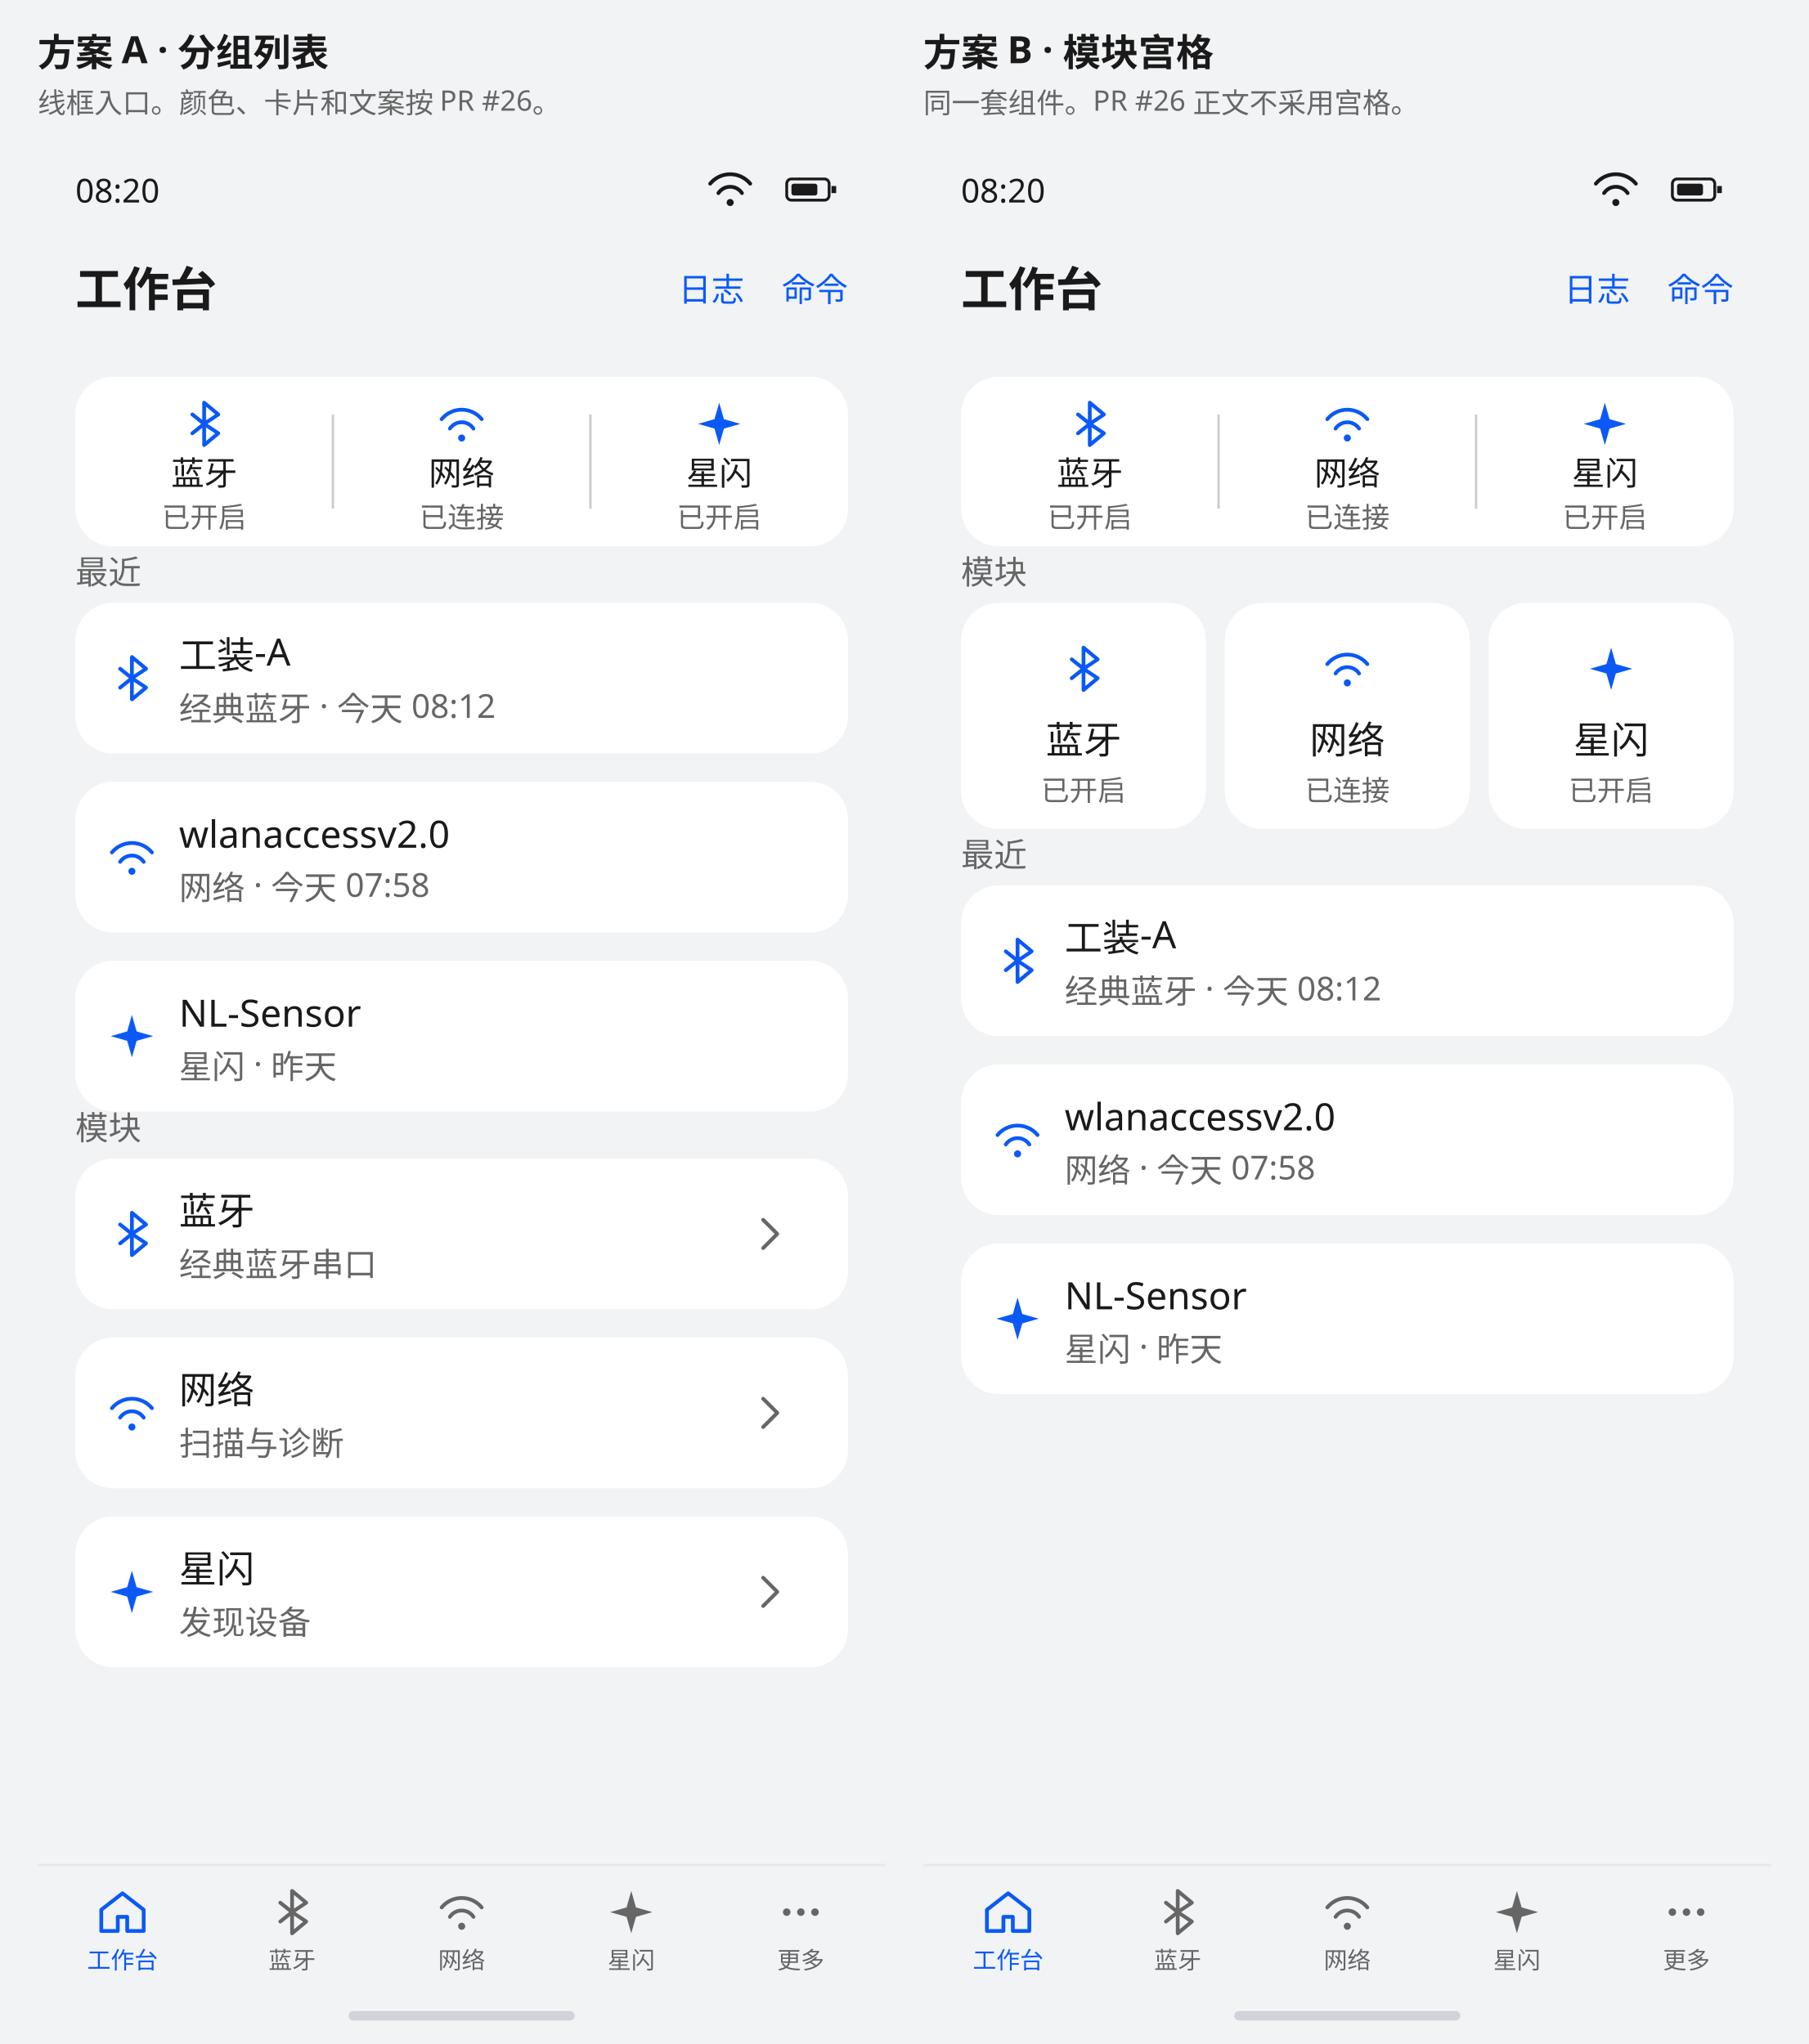
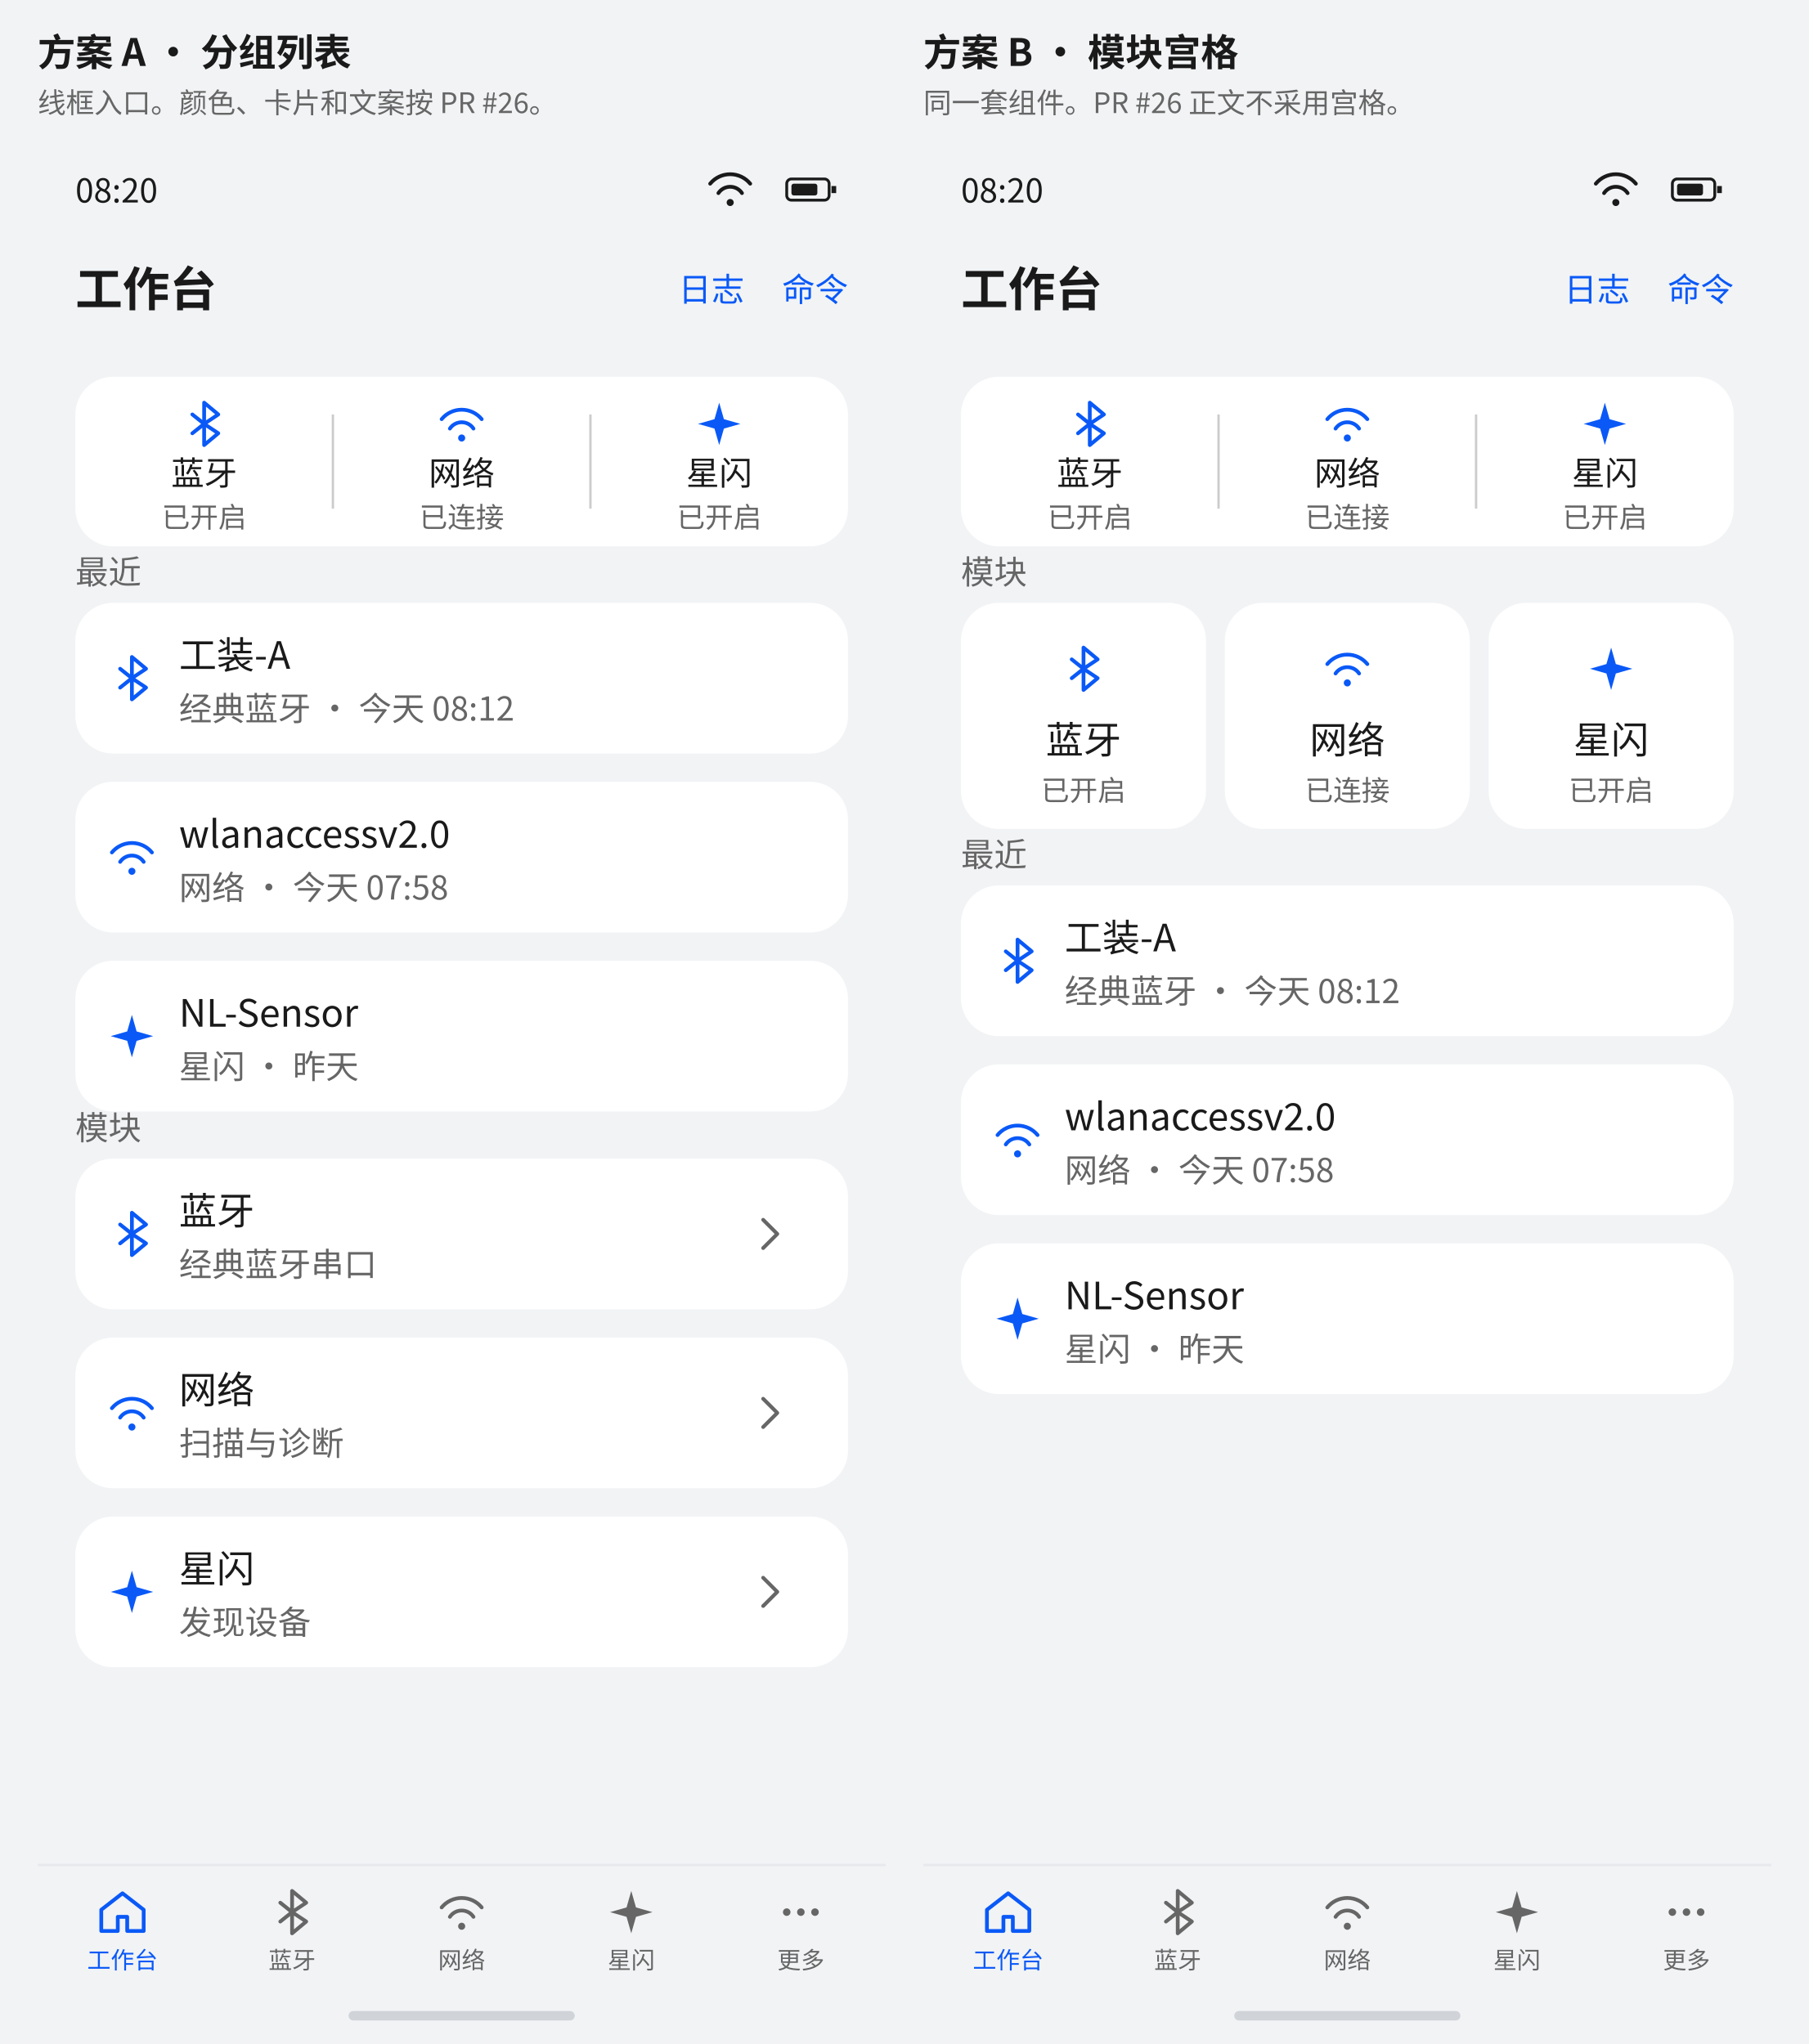
<svg xmlns="http://www.w3.org/2000/svg" width="768" height="868" viewBox="0 0 768 868">
  <rect width="768" height="868" fill="#F1F3F5" />
-   <text x="16" y="28" fill="#1A1A1A" font-size="16" font-weight="700" font-family="'WenQuanYi Micro Hei', sans-serif">方案 A · 分组列表</text>
-   <text x="392" y="28" fill="#1A1A1A" font-size="16" font-weight="700" font-family="'WenQuanYi Micro Hei', sans-serif">方案 B · 模块宫格</text>
-   <text x="16" y="48" fill="#666666" font-size="12" font-family="'WenQuanYi Micro Hei', sans-serif">线框入口。颜色、卡片和文案按 PR #26。</text>
-   <text x="392" y="48" fill="#666666" font-size="12" font-family="'WenQuanYi Micro Hei', sans-serif">同一套组件。PR #26 正文不采用宫格。</text>
+   <text x="16" y="28" fill="#1A1A1A" font-size="16" font-weight="700" font-family="'WenQuanYi Micro Hei', 'Noto Sans CJK SC', 'HarmonyOS Sans SC', sans-serif">方案 A · 分组列表</text>
+   <text x="392" y="28" fill="#1A1A1A" font-size="16" font-weight="700" font-family="'WenQuanYi Micro Hei', 'Noto Sans CJK SC', 'HarmonyOS Sans SC', sans-serif">方案 B · 模块宫格</text>
+   <text x="16" y="48" fill="#666666" font-size="12" font-family="'WenQuanYi Micro Hei', 'Noto Sans CJK SC', 'HarmonyOS Sans SC', sans-serif">线框入口。颜色、卡片和文案按 PR #26。</text>
+   <text x="392" y="48" fill="#666666" font-size="12" font-family="'WenQuanYi Micro Hei', 'Noto Sans CJK SC', 'HarmonyOS Sans SC', sans-serif">同一套组件。PR #26 正文不采用宫格。</text>
  <svg x="16" y="64" width="360" height="800">
    <rect width="360" height="800" fill="#F1F3F5" />
-     <text x="16" y="22" fill="#1A1A1A" font-size="14" font-weight="500" font-family="'WenQuanYi Micro Hei', sans-serif" text-anchor="start">08:20</text>
+     <text x="16" y="22" fill="#1A1A1A" font-size="14" font-weight="500" font-family="'WenQuanYi Micro Hei', 'Noto Sans CJK SC', 'HarmonyOS Sans SC', sans-serif" text-anchor="start">08:20</text>
    <circle cx="294" cy="22" r="1.5" fill="#1A1A1A" />
    <path d="M289 18 A6 6 0 0 1 299 18" fill="none" stroke="#1A1A1A" stroke-width="1.6" stroke-linecap="round" stroke-linejoin="round" />
    <path d="M285.5 14 A11 11 0 0 1 302.5 14" fill="none" stroke="#1A1A1A" stroke-width="1.6" stroke-linecap="round" stroke-linejoin="round" />
    <rect x="318" y="12" width="18" height="9" rx="2" fill="none" stroke="#1A1A1A" stroke-width="1.2" />
    <rect x="337" y="15" width="2" height="3" rx="0" fill="#1A1A1A" />
    <rect x="320" y="14" width="11" height="5" rx="1" fill="#1A1A1A" />
-     <text x="16" y="66" fill="#1A1A1A" font-size="20" font-weight="700" font-family="'WenQuanYi Micro Hei', sans-serif" text-anchor="start">工作台</text>
-     <text x="344" y="64" fill="#0A59F7" font-size="14" font-weight="500" font-family="'WenQuanYi Micro Hei', sans-serif" text-anchor="end">命令</text>
-     <text x="300" y="64" fill="#0A59F7" font-size="14" font-weight="500" font-family="'WenQuanYi Micro Hei', sans-serif" text-anchor="end">日志</text>
+     <text x="16" y="66" fill="#1A1A1A" font-size="20" font-weight="700" font-family="'WenQuanYi Micro Hei', 'Noto Sans CJK SC', 'HarmonyOS Sans SC', sans-serif" text-anchor="start">工作台</text>
+     <text x="344" y="64" fill="#0A59F7" font-size="14" font-weight="500" font-family="'WenQuanYi Micro Hei', 'Noto Sans CJK SC', 'HarmonyOS Sans SC', sans-serif" text-anchor="end">命令</text>
+     <text x="300" y="64" fill="#0A59F7" font-size="14" font-weight="500" font-family="'WenQuanYi Micro Hei', 'Noto Sans CJK SC', 'HarmonyOS Sans SC', sans-serif" text-anchor="end">日志</text>
    <rect x="16" y="96" width="328" height="72" rx="16" fill="#FFFFFF" />
    <path d="M70.667 107 V125 M70.667 107 L76.667 112 L70.667 116 L76.667 120 L70.667 125 M70.667 116 L65.667 112 M70.667 116 L65.667 120" fill="none" stroke="#0A59F7" stroke-width="1.6" stroke-linecap="round" stroke-linejoin="round" />
-     <text x="70.667" y="142" fill="#1A1A1A" font-size="14" font-weight="500" font-family="'WenQuanYi Micro Hei', sans-serif" text-anchor="middle">蓝牙</text>
-     <text x="70.667" y="160" fill="#666666" font-size="12" font-weight="400" font-family="'WenQuanYi Micro Hei', sans-serif" text-anchor="middle">已开启</text>
+     <text x="70.667" y="142" fill="#1A1A1A" font-size="14" font-weight="500" font-family="'WenQuanYi Micro Hei', 'Noto Sans CJK SC', 'HarmonyOS Sans SC', sans-serif" text-anchor="middle">蓝牙</text>
+     <text x="70.667" y="160" fill="#666666" font-size="12" font-weight="400" font-family="'WenQuanYi Micro Hei', 'Noto Sans CJK SC', 'HarmonyOS Sans SC', sans-serif" text-anchor="middle">已开启</text>
    <line x1="125.333" y1="112" x2="125.333" y2="152" stroke="#CCCCCC" stroke-width="1" />
    <circle cx="180.0" cy="122" r="1.5" fill="#0A59F7" />
    <path d="M175.0 118 A6 6 0 0 1 185.0 118" fill="none" stroke="#0A59F7" stroke-width="1.6" stroke-linecap="round" stroke-linejoin="round" />
    <path d="M171.5 114 A11 11 0 0 1 188.5 114" fill="none" stroke="#0A59F7" stroke-width="1.6" stroke-linecap="round" stroke-linejoin="round" />
-     <text x="180.0" y="142" fill="#1A1A1A" font-size="14" font-weight="500" font-family="'WenQuanYi Micro Hei', sans-serif" text-anchor="middle">网络</text>
-     <text x="180.0" y="160" fill="#666666" font-size="12" font-weight="400" font-family="'WenQuanYi Micro Hei', sans-serif" text-anchor="middle">已连接</text>
+     <text x="180.0" y="142" fill="#1A1A1A" font-size="14" font-weight="500" font-family="'WenQuanYi Micro Hei', 'Noto Sans CJK SC', 'HarmonyOS Sans SC', sans-serif" text-anchor="middle">网络</text>
+     <text x="180.0" y="160" fill="#666666" font-size="12" font-weight="400" font-family="'WenQuanYi Micro Hei', 'Noto Sans CJK SC', 'HarmonyOS Sans SC', sans-serif" text-anchor="middle">已连接</text>
    <line x1="234.667" y1="112" x2="234.667" y2="152" stroke="#CCCCCC" stroke-width="1" />
    <path d="M289.333 107 L291.333 114 L298.333 116 L291.333 118 L289.333 125 L287.333 118 L280.333 116 L287.333 114 Z" fill="#0A59F7" />
-     <text x="289.333" y="142" fill="#1A1A1A" font-size="14" font-weight="500" font-family="'WenQuanYi Micro Hei', sans-serif" text-anchor="middle">星闪</text>
-     <text x="289.333" y="160" fill="#666666" font-size="12" font-weight="400" font-family="'WenQuanYi Micro Hei', sans-serif" text-anchor="middle">已开启</text>
-     <text x="16" y="184" fill="#666666" font-size="14" font-weight="500" font-family="'WenQuanYi Micro Hei', sans-serif" text-anchor="start">最近</text>
+     <text x="289.333" y="142" fill="#1A1A1A" font-size="14" font-weight="500" font-family="'WenQuanYi Micro Hei', 'Noto Sans CJK SC', 'HarmonyOS Sans SC', sans-serif" text-anchor="middle">星闪</text>
+     <text x="289.333" y="160" fill="#666666" font-size="12" font-weight="400" font-family="'WenQuanYi Micro Hei', 'Noto Sans CJK SC', 'HarmonyOS Sans SC', sans-serif" text-anchor="middle">已开启</text>
+     <text x="16" y="184" fill="#666666" font-size="14" font-weight="500" font-family="'WenQuanYi Micro Hei', 'Noto Sans CJK SC', 'HarmonyOS Sans SC', sans-serif" text-anchor="start">最近</text>
    <rect x="16" y="192" width="328" height="64" rx="16" fill="#FFFFFF" />
    <path d="M40 215 V233 M40 215 L46 220 L40 224 L46 228 L40 233 M40 224 L35 220 M40 224 L35 228" fill="none" stroke="#0A59F7" stroke-width="1.6" stroke-linecap="round" stroke-linejoin="round" />
-     <text x="60" y="220" fill="#1A1A1A" font-size="16" font-weight="500" font-family="'WenQuanYi Micro Hei', sans-serif" text-anchor="start">工装-A</text>
-     <text x="60" y="242" fill="#666666" font-size="14" font-weight="400" font-family="'WenQuanYi Micro Hei', sans-serif" text-anchor="start">经典蓝牙 · 今天 08:12</text>
+     <text x="60" y="220" fill="#1A1A1A" font-size="16" font-weight="500" font-family="'WenQuanYi Micro Hei', 'Noto Sans CJK SC', 'HarmonyOS Sans SC', sans-serif" text-anchor="start">工装-A</text>
+     <text x="60" y="242" fill="#666666" font-size="14" font-weight="400" font-family="'WenQuanYi Micro Hei', 'Noto Sans CJK SC', 'HarmonyOS Sans SC', sans-serif" text-anchor="start">经典蓝牙 · 今天 08:12</text>
    <rect x="16" y="268" width="328" height="64" rx="16" fill="#FFFFFF" />
    <circle cx="40" cy="306" r="1.5" fill="#0A59F7" />
    <path d="M35 302 A6 6 0 0 1 45 302" fill="none" stroke="#0A59F7" stroke-width="1.6" stroke-linecap="round" stroke-linejoin="round" />
    <path d="M31.5 298 A11 11 0 0 1 48.5 298" fill="none" stroke="#0A59F7" stroke-width="1.6" stroke-linecap="round" stroke-linejoin="round" />
-     <text x="60" y="296" fill="#1A1A1A" font-size="16" font-weight="500" font-family="'WenQuanYi Micro Hei', sans-serif" text-anchor="start">wlanaccessv2.0</text>
-     <text x="60" y="318" fill="#666666" font-size="14" font-weight="400" font-family="'WenQuanYi Micro Hei', sans-serif" text-anchor="start">网络 · 今天 07:58</text>
+     <text x="60" y="296" fill="#1A1A1A" font-size="16" font-weight="500" font-family="'WenQuanYi Micro Hei', 'Noto Sans CJK SC', 'HarmonyOS Sans SC', sans-serif" text-anchor="start">wlanaccessv2.0</text>
+     <text x="60" y="318" fill="#666666" font-size="14" font-weight="400" font-family="'WenQuanYi Micro Hei', 'Noto Sans CJK SC', 'HarmonyOS Sans SC', sans-serif" text-anchor="start">网络 · 今天 07:58</text>
    <rect x="16" y="344" width="328" height="64" rx="16" fill="#FFFFFF" />
    <path d="M40 367 L42 374 L49 376 L42 378 L40 385 L38 378 L31 376 L38 374 Z" fill="#0A59F7" />
-     <text x="60" y="372" fill="#1A1A1A" font-size="16" font-weight="500" font-family="'WenQuanYi Micro Hei', sans-serif" text-anchor="start">NL-Sensor</text>
-     <text x="60" y="394" fill="#666666" font-size="14" font-weight="400" font-family="'WenQuanYi Micro Hei', sans-serif" text-anchor="start">星闪 · 昨天</text>
-     <text x="16" y="420" fill="#666666" font-size="14" font-weight="500" font-family="'WenQuanYi Micro Hei', sans-serif" text-anchor="start">模块</text>
+     <text x="60" y="372" fill="#1A1A1A" font-size="16" font-weight="500" font-family="'WenQuanYi Micro Hei', 'Noto Sans CJK SC', 'HarmonyOS Sans SC', sans-serif" text-anchor="start">NL-Sensor</text>
+     <text x="60" y="394" fill="#666666" font-size="14" font-weight="400" font-family="'WenQuanYi Micro Hei', 'Noto Sans CJK SC', 'HarmonyOS Sans SC', sans-serif" text-anchor="start">星闪 · 昨天</text>
+     <text x="16" y="420" fill="#666666" font-size="14" font-weight="500" font-family="'WenQuanYi Micro Hei', 'Noto Sans CJK SC', 'HarmonyOS Sans SC', sans-serif" text-anchor="start">模块</text>
    <rect x="16" y="428" width="328" height="64" rx="16" fill="#FFFFFF" />
    <path d="M40 451 V469 M40 451 L46 456 L40 460 L46 464 L40 469 M40 460 L35 456 M40 460 L35 464" fill="none" stroke="#0A59F7" stroke-width="1.6" stroke-linecap="round" stroke-linejoin="round" />
-     <text x="60" y="456" fill="#1A1A1A" font-size="16" font-weight="500" font-family="'WenQuanYi Micro Hei', sans-serif" text-anchor="start">蓝牙</text>
-     <text x="60" y="478" fill="#666666" font-size="14" font-weight="400" font-family="'WenQuanYi Micro Hei', sans-serif" text-anchor="start">经典蓝牙串口</text>
+     <text x="60" y="456" fill="#1A1A1A" font-size="16" font-weight="500" font-family="'WenQuanYi Micro Hei', 'Noto Sans CJK SC', 'HarmonyOS Sans SC', sans-serif" text-anchor="start">蓝牙</text>
+     <text x="60" y="478" fill="#666666" font-size="14" font-weight="400" font-family="'WenQuanYi Micro Hei', 'Noto Sans CJK SC', 'HarmonyOS Sans SC', sans-serif" text-anchor="start">经典蓝牙串口</text>
    <path d="M308 454 L314 460 L308 466" fill="none" stroke="#666666" stroke-width="1.6" stroke-linecap="round" stroke-linejoin="round" />
    <rect x="16" y="504" width="328" height="64" rx="16" fill="#FFFFFF" />
    <circle cx="40" cy="542" r="1.5" fill="#0A59F7" />
    <path d="M35 538 A6 6 0 0 1 45 538" fill="none" stroke="#0A59F7" stroke-width="1.6" stroke-linecap="round" stroke-linejoin="round" />
    <path d="M31.5 534 A11 11 0 0 1 48.5 534" fill="none" stroke="#0A59F7" stroke-width="1.6" stroke-linecap="round" stroke-linejoin="round" />
-     <text x="60" y="532" fill="#1A1A1A" font-size="16" font-weight="500" font-family="'WenQuanYi Micro Hei', sans-serif" text-anchor="start">网络</text>
-     <text x="60" y="554" fill="#666666" font-size="14" font-weight="400" font-family="'WenQuanYi Micro Hei', sans-serif" text-anchor="start">扫描与诊断</text>
+     <text x="60" y="532" fill="#1A1A1A" font-size="16" font-weight="500" font-family="'WenQuanYi Micro Hei', 'Noto Sans CJK SC', 'HarmonyOS Sans SC', sans-serif" text-anchor="start">网络</text>
+     <text x="60" y="554" fill="#666666" font-size="14" font-weight="400" font-family="'WenQuanYi Micro Hei', 'Noto Sans CJK SC', 'HarmonyOS Sans SC', sans-serif" text-anchor="start">扫描与诊断</text>
    <path d="M308 530 L314 536 L308 542" fill="none" stroke="#666666" stroke-width="1.6" stroke-linecap="round" stroke-linejoin="round" />
    <rect x="16" y="580" width="328" height="64" rx="16" fill="#FFFFFF" />
    <path d="M40 603 L42 610 L49 612 L42 614 L40 621 L38 614 L31 612 L38 610 Z" fill="#0A59F7" />
-     <text x="60" y="608" fill="#1A1A1A" font-size="16" font-weight="500" font-family="'WenQuanYi Micro Hei', sans-serif" text-anchor="start">星闪</text>
-     <text x="60" y="630" fill="#666666" font-size="14" font-weight="400" font-family="'WenQuanYi Micro Hei', sans-serif" text-anchor="start">发现设备</text>
+     <text x="60" y="608" fill="#1A1A1A" font-size="16" font-weight="500" font-family="'WenQuanYi Micro Hei', 'Noto Sans CJK SC', 'HarmonyOS Sans SC', sans-serif" text-anchor="start">星闪</text>
+     <text x="60" y="630" fill="#666666" font-size="14" font-weight="400" font-family="'WenQuanYi Micro Hei', 'Noto Sans CJK SC', 'HarmonyOS Sans SC', sans-serif" text-anchor="start">发现设备</text>
    <path d="M308 606 L314 612 L308 618" fill="none" stroke="#666666" stroke-width="1.6" stroke-linecap="round" stroke-linejoin="round" />
    <rect x="0" y="728" width="360" height="72" rx="0" fill="#F1F3F5" />
    <line x1="0" y1="728" x2="360" y2="728" stroke="#E6E8EC" stroke-width="1" />
    <path d="M27.0 747 L36.0 740 L45.0 747 V756 H38.0 V750 H34.0 V756 H27.0 Z" fill="none" stroke="#0A59F7" stroke-width="1.6" stroke-linecap="round" stroke-linejoin="round" />
-     <text x="36.0" y="772" fill="#0A59F7" font-size="10" font-weight="500" font-family="'WenQuanYi Micro Hei', sans-serif" text-anchor="middle">工作台</text>
+     <text x="36.0" y="772" fill="#0A59F7" font-size="10" font-weight="500" font-family="'WenQuanYi Micro Hei', 'Noto Sans CJK SC', 'HarmonyOS Sans SC', sans-serif" text-anchor="middle">工作台</text>
    <path d="M108.0 739 V757 M108.0 739 L114.0 744 L108.0 748 L114.0 752 L108.0 757 M108.0 748 L103.0 744 M108.0 748 L103.0 752" fill="none" stroke="#666666" stroke-width="1.6" stroke-linecap="round" stroke-linejoin="round" />
-     <text x="108.0" y="772" fill="#666666" font-size="10" font-weight="500" font-family="'WenQuanYi Micro Hei', sans-serif" text-anchor="middle">蓝牙</text>
+     <text x="108.0" y="772" fill="#666666" font-size="10" font-weight="500" font-family="'WenQuanYi Micro Hei', 'Noto Sans CJK SC', 'HarmonyOS Sans SC', sans-serif" text-anchor="middle">蓝牙</text>
    <circle cx="180.0" cy="754" r="1.5" fill="#666666" />
    <path d="M175.0 750 A6 6 0 0 1 185.0 750" fill="none" stroke="#666666" stroke-width="1.6" stroke-linecap="round" stroke-linejoin="round" />
    <path d="M171.5 746 A11 11 0 0 1 188.5 746" fill="none" stroke="#666666" stroke-width="1.6" stroke-linecap="round" stroke-linejoin="round" />
-     <text x="180.0" y="772" fill="#666666" font-size="10" font-weight="500" font-family="'WenQuanYi Micro Hei', sans-serif" text-anchor="middle">网络</text>
+     <text x="180.0" y="772" fill="#666666" font-size="10" font-weight="500" font-family="'WenQuanYi Micro Hei', 'Noto Sans CJK SC', 'HarmonyOS Sans SC', sans-serif" text-anchor="middle">网络</text>
    <path d="M252.0 739 L254.0 746 L261.0 748 L254.0 750 L252.0 757 L250.0 750 L243.0 748 L250.0 746 Z" fill="#666666" />
-     <text x="252.0" y="772" fill="#666666" font-size="10" font-weight="500" font-family="'WenQuanYi Micro Hei', sans-serif" text-anchor="middle">星闪</text>
+     <text x="252.0" y="772" fill="#666666" font-size="10" font-weight="500" font-family="'WenQuanYi Micro Hei', 'Noto Sans CJK SC', 'HarmonyOS Sans SC', sans-serif" text-anchor="middle">星闪</text>
    <circle cx="318.0" cy="748" r="1.6" fill="#666666" />
    <circle cx="324.0" cy="748" r="1.6" fill="#666666" />
    <circle cx="330.0" cy="748" r="1.6" fill="#666666" />
-     <text x="324.0" y="772" fill="#666666" font-size="10" font-weight="500" font-family="'WenQuanYi Micro Hei', sans-serif" text-anchor="middle">更多</text>
+     <text x="324.0" y="772" fill="#666666" font-size="10" font-weight="500" font-family="'WenQuanYi Micro Hei', 'Noto Sans CJK SC', 'HarmonyOS Sans SC', sans-serif" text-anchor="middle">更多</text>
    <rect x="132.0" y="790" width="96" height="4" rx="2" fill="#D0D3D8" />
  </svg>
  <svg x="392" y="64" width="360" height="800">
    <rect width="360" height="800" fill="#F1F3F5" />
-     <text x="16" y="22" fill="#1A1A1A" font-size="14" font-weight="500" font-family="'WenQuanYi Micro Hei', sans-serif" text-anchor="start">08:20</text>
+     <text x="16" y="22" fill="#1A1A1A" font-size="14" font-weight="500" font-family="'WenQuanYi Micro Hei', 'Noto Sans CJK SC', 'HarmonyOS Sans SC', sans-serif" text-anchor="start">08:20</text>
    <circle cx="294" cy="22" r="1.5" fill="#1A1A1A" />
    <path d="M289 18 A6 6 0 0 1 299 18" fill="none" stroke="#1A1A1A" stroke-width="1.6" stroke-linecap="round" stroke-linejoin="round" />
    <path d="M285.5 14 A11 11 0 0 1 302.5 14" fill="none" stroke="#1A1A1A" stroke-width="1.6" stroke-linecap="round" stroke-linejoin="round" />
    <rect x="318" y="12" width="18" height="9" rx="2" fill="none" stroke="#1A1A1A" stroke-width="1.2" />
    <rect x="337" y="15" width="2" height="3" rx="0" fill="#1A1A1A" />
    <rect x="320" y="14" width="11" height="5" rx="1" fill="#1A1A1A" />
-     <text x="16" y="66" fill="#1A1A1A" font-size="20" font-weight="700" font-family="'WenQuanYi Micro Hei', sans-serif" text-anchor="start">工作台</text>
-     <text x="344" y="64" fill="#0A59F7" font-size="14" font-weight="500" font-family="'WenQuanYi Micro Hei', sans-serif" text-anchor="end">命令</text>
-     <text x="300" y="64" fill="#0A59F7" font-size="14" font-weight="500" font-family="'WenQuanYi Micro Hei', sans-serif" text-anchor="end">日志</text>
+     <text x="16" y="66" fill="#1A1A1A" font-size="20" font-weight="700" font-family="'WenQuanYi Micro Hei', 'Noto Sans CJK SC', 'HarmonyOS Sans SC', sans-serif" text-anchor="start">工作台</text>
+     <text x="344" y="64" fill="#0A59F7" font-size="14" font-weight="500" font-family="'WenQuanYi Micro Hei', 'Noto Sans CJK SC', 'HarmonyOS Sans SC', sans-serif" text-anchor="end">命令</text>
+     <text x="300" y="64" fill="#0A59F7" font-size="14" font-weight="500" font-family="'WenQuanYi Micro Hei', 'Noto Sans CJK SC', 'HarmonyOS Sans SC', sans-serif" text-anchor="end">日志</text>
    <rect x="16" y="96" width="328" height="72" rx="16" fill="#FFFFFF" />
    <path d="M70.667 107 V125 M70.667 107 L76.667 112 L70.667 116 L76.667 120 L70.667 125 M70.667 116 L65.667 112 M70.667 116 L65.667 120" fill="none" stroke="#0A59F7" stroke-width="1.6" stroke-linecap="round" stroke-linejoin="round" />
-     <text x="70.667" y="142" fill="#1A1A1A" font-size="14" font-weight="500" font-family="'WenQuanYi Micro Hei', sans-serif" text-anchor="middle">蓝牙</text>
-     <text x="70.667" y="160" fill="#666666" font-size="12" font-weight="400" font-family="'WenQuanYi Micro Hei', sans-serif" text-anchor="middle">已开启</text>
+     <text x="70.667" y="142" fill="#1A1A1A" font-size="14" font-weight="500" font-family="'WenQuanYi Micro Hei', 'Noto Sans CJK SC', 'HarmonyOS Sans SC', sans-serif" text-anchor="middle">蓝牙</text>
+     <text x="70.667" y="160" fill="#666666" font-size="12" font-weight="400" font-family="'WenQuanYi Micro Hei', 'Noto Sans CJK SC', 'HarmonyOS Sans SC', sans-serif" text-anchor="middle">已开启</text>
    <line x1="125.333" y1="112" x2="125.333" y2="152" stroke="#CCCCCC" stroke-width="1" />
    <circle cx="180.0" cy="122" r="1.5" fill="#0A59F7" />
    <path d="M175.0 118 A6 6 0 0 1 185.0 118" fill="none" stroke="#0A59F7" stroke-width="1.6" stroke-linecap="round" stroke-linejoin="round" />
    <path d="M171.5 114 A11 11 0 0 1 188.5 114" fill="none" stroke="#0A59F7" stroke-width="1.6" stroke-linecap="round" stroke-linejoin="round" />
-     <text x="180.0" y="142" fill="#1A1A1A" font-size="14" font-weight="500" font-family="'WenQuanYi Micro Hei', sans-serif" text-anchor="middle">网络</text>
-     <text x="180.0" y="160" fill="#666666" font-size="12" font-weight="400" font-family="'WenQuanYi Micro Hei', sans-serif" text-anchor="middle">已连接</text>
+     <text x="180.0" y="142" fill="#1A1A1A" font-size="14" font-weight="500" font-family="'WenQuanYi Micro Hei', 'Noto Sans CJK SC', 'HarmonyOS Sans SC', sans-serif" text-anchor="middle">网络</text>
+     <text x="180.0" y="160" fill="#666666" font-size="12" font-weight="400" font-family="'WenQuanYi Micro Hei', 'Noto Sans CJK SC', 'HarmonyOS Sans SC', sans-serif" text-anchor="middle">已连接</text>
    <line x1="234.667" y1="112" x2="234.667" y2="152" stroke="#CCCCCC" stroke-width="1" />
    <path d="M289.333 107 L291.333 114 L298.333 116 L291.333 118 L289.333 125 L287.333 118 L280.333 116 L287.333 114 Z" fill="#0A59F7" />
-     <text x="289.333" y="142" fill="#1A1A1A" font-size="14" font-weight="500" font-family="'WenQuanYi Micro Hei', sans-serif" text-anchor="middle">星闪</text>
-     <text x="289.333" y="160" fill="#666666" font-size="12" font-weight="400" font-family="'WenQuanYi Micro Hei', sans-serif" text-anchor="middle">已开启</text>
-     <text x="16" y="184" fill="#666666" font-size="14" font-weight="500" font-family="'WenQuanYi Micro Hei', sans-serif" text-anchor="start">模块</text>
+     <text x="289.333" y="142" fill="#1A1A1A" font-size="14" font-weight="500" font-family="'WenQuanYi Micro Hei', 'Noto Sans CJK SC', 'HarmonyOS Sans SC', sans-serif" text-anchor="middle">星闪</text>
+     <text x="289.333" y="160" fill="#666666" font-size="12" font-weight="400" font-family="'WenQuanYi Micro Hei', 'Noto Sans CJK SC', 'HarmonyOS Sans SC', sans-serif" text-anchor="middle">已开启</text>
+     <text x="16" y="184" fill="#666666" font-size="14" font-weight="500" font-family="'WenQuanYi Micro Hei', 'Noto Sans CJK SC', 'HarmonyOS Sans SC', sans-serif" text-anchor="start">模块</text>
    <rect x="16" y="192" width="104" height="96" rx="16" fill="#FFFFFF" />
    <path d="M68.0 211 V229 M68.0 211 L74.0 216 L68.0 220 L74.0 224 L68.0 229 M68.0 220 L63.0 216 M68.0 220 L63.0 224" fill="none" stroke="#0A59F7" stroke-width="1.6" stroke-linecap="round" stroke-linejoin="round" />
-     <text x="68.0" y="256" fill="#1A1A1A" font-size="16" font-weight="500" font-family="'WenQuanYi Micro Hei', sans-serif" text-anchor="middle">蓝牙</text>
-     <text x="68.0" y="276" fill="#666666" font-size="12" font-weight="400" font-family="'WenQuanYi Micro Hei', sans-serif" text-anchor="middle">已开启</text>
+     <text x="68.0" y="256" fill="#1A1A1A" font-size="16" font-weight="500" font-family="'WenQuanYi Micro Hei', 'Noto Sans CJK SC', 'HarmonyOS Sans SC', sans-serif" text-anchor="middle">蓝牙</text>
+     <text x="68.0" y="276" fill="#666666" font-size="12" font-weight="400" font-family="'WenQuanYi Micro Hei', 'Noto Sans CJK SC', 'HarmonyOS Sans SC', sans-serif" text-anchor="middle">已开启</text>
    <rect x="128" y="192" width="104" height="96" rx="16" fill="#FFFFFF" />
    <circle cx="180.0" cy="226" r="1.5" fill="#0A59F7" />
    <path d="M175.0 222 A6 6 0 0 1 185.0 222" fill="none" stroke="#0A59F7" stroke-width="1.6" stroke-linecap="round" stroke-linejoin="round" />
    <path d="M171.5 218 A11 11 0 0 1 188.5 218" fill="none" stroke="#0A59F7" stroke-width="1.6" stroke-linecap="round" stroke-linejoin="round" />
-     <text x="180.0" y="256" fill="#1A1A1A" font-size="16" font-weight="500" font-family="'WenQuanYi Micro Hei', sans-serif" text-anchor="middle">网络</text>
-     <text x="180.0" y="276" fill="#666666" font-size="12" font-weight="400" font-family="'WenQuanYi Micro Hei', sans-serif" text-anchor="middle">已连接</text>
+     <text x="180.0" y="256" fill="#1A1A1A" font-size="16" font-weight="500" font-family="'WenQuanYi Micro Hei', 'Noto Sans CJK SC', 'HarmonyOS Sans SC', sans-serif" text-anchor="middle">网络</text>
+     <text x="180.0" y="276" fill="#666666" font-size="12" font-weight="400" font-family="'WenQuanYi Micro Hei', 'Noto Sans CJK SC', 'HarmonyOS Sans SC', sans-serif" text-anchor="middle">已连接</text>
    <rect x="240" y="192" width="104" height="96" rx="16" fill="#FFFFFF" />
    <path d="M292.0 211 L294.0 218 L301.0 220 L294.0 222 L292.0 229 L290.0 222 L283.0 220 L290.0 218 Z" fill="#0A59F7" />
-     <text x="292.0" y="256" fill="#1A1A1A" font-size="16" font-weight="500" font-family="'WenQuanYi Micro Hei', sans-serif" text-anchor="middle">星闪</text>
-     <text x="292.0" y="276" fill="#666666" font-size="12" font-weight="400" font-family="'WenQuanYi Micro Hei', sans-serif" text-anchor="middle">已开启</text>
-     <text x="16" y="304" fill="#666666" font-size="14" font-weight="500" font-family="'WenQuanYi Micro Hei', sans-serif" text-anchor="start">最近</text>
+     <text x="292.0" y="256" fill="#1A1A1A" font-size="16" font-weight="500" font-family="'WenQuanYi Micro Hei', 'Noto Sans CJK SC', 'HarmonyOS Sans SC', sans-serif" text-anchor="middle">星闪</text>
+     <text x="292.0" y="276" fill="#666666" font-size="12" font-weight="400" font-family="'WenQuanYi Micro Hei', 'Noto Sans CJK SC', 'HarmonyOS Sans SC', sans-serif" text-anchor="middle">已开启</text>
+     <text x="16" y="304" fill="#666666" font-size="14" font-weight="500" font-family="'WenQuanYi Micro Hei', 'Noto Sans CJK SC', 'HarmonyOS Sans SC', sans-serif" text-anchor="start">最近</text>
    <rect x="16" y="312" width="328" height="64" rx="16" fill="#FFFFFF" />
    <path d="M40 335 V353 M40 335 L46 340 L40 344 L46 348 L40 353 M40 344 L35 340 M40 344 L35 348" fill="none" stroke="#0A59F7" stroke-width="1.6" stroke-linecap="round" stroke-linejoin="round" />
-     <text x="60" y="340" fill="#1A1A1A" font-size="16" font-weight="500" font-family="'WenQuanYi Micro Hei', sans-serif" text-anchor="start">工装-A</text>
-     <text x="60" y="362" fill="#666666" font-size="14" font-weight="400" font-family="'WenQuanYi Micro Hei', sans-serif" text-anchor="start">经典蓝牙 · 今天 08:12</text>
+     <text x="60" y="340" fill="#1A1A1A" font-size="16" font-weight="500" font-family="'WenQuanYi Micro Hei', 'Noto Sans CJK SC', 'HarmonyOS Sans SC', sans-serif" text-anchor="start">工装-A</text>
+     <text x="60" y="362" fill="#666666" font-size="14" font-weight="400" font-family="'WenQuanYi Micro Hei', 'Noto Sans CJK SC', 'HarmonyOS Sans SC', sans-serif" text-anchor="start">经典蓝牙 · 今天 08:12</text>
    <rect x="16" y="388" width="328" height="64" rx="16" fill="#FFFFFF" />
    <circle cx="40" cy="426" r="1.5" fill="#0A59F7" />
    <path d="M35 422 A6 6 0 0 1 45 422" fill="none" stroke="#0A59F7" stroke-width="1.6" stroke-linecap="round" stroke-linejoin="round" />
    <path d="M31.5 418 A11 11 0 0 1 48.5 418" fill="none" stroke="#0A59F7" stroke-width="1.6" stroke-linecap="round" stroke-linejoin="round" />
-     <text x="60" y="416" fill="#1A1A1A" font-size="16" font-weight="500" font-family="'WenQuanYi Micro Hei', sans-serif" text-anchor="start">wlanaccessv2.0</text>
-     <text x="60" y="438" fill="#666666" font-size="14" font-weight="400" font-family="'WenQuanYi Micro Hei', sans-serif" text-anchor="start">网络 · 今天 07:58</text>
+     <text x="60" y="416" fill="#1A1A1A" font-size="16" font-weight="500" font-family="'WenQuanYi Micro Hei', 'Noto Sans CJK SC', 'HarmonyOS Sans SC', sans-serif" text-anchor="start">wlanaccessv2.0</text>
+     <text x="60" y="438" fill="#666666" font-size="14" font-weight="400" font-family="'WenQuanYi Micro Hei', 'Noto Sans CJK SC', 'HarmonyOS Sans SC', sans-serif" text-anchor="start">网络 · 今天 07:58</text>
    <rect x="16" y="464" width="328" height="64" rx="16" fill="#FFFFFF" />
    <path d="M40 487 L42 494 L49 496 L42 498 L40 505 L38 498 L31 496 L38 494 Z" fill="#0A59F7" />
-     <text x="60" y="492" fill="#1A1A1A" font-size="16" font-weight="500" font-family="'WenQuanYi Micro Hei', sans-serif" text-anchor="start">NL-Sensor</text>
-     <text x="60" y="514" fill="#666666" font-size="14" font-weight="400" font-family="'WenQuanYi Micro Hei', sans-serif" text-anchor="start">星闪 · 昨天</text>
+     <text x="60" y="492" fill="#1A1A1A" font-size="16" font-weight="500" font-family="'WenQuanYi Micro Hei', 'Noto Sans CJK SC', 'HarmonyOS Sans SC', sans-serif" text-anchor="start">NL-Sensor</text>
+     <text x="60" y="514" fill="#666666" font-size="14" font-weight="400" font-family="'WenQuanYi Micro Hei', 'Noto Sans CJK SC', 'HarmonyOS Sans SC', sans-serif" text-anchor="start">星闪 · 昨天</text>
    <rect x="0" y="728" width="360" height="72" rx="0" fill="#F1F3F5" />
    <line x1="0" y1="728" x2="360" y2="728" stroke="#E6E8EC" stroke-width="1" />
    <path d="M27.0 747 L36.0 740 L45.0 747 V756 H38.0 V750 H34.0 V756 H27.0 Z" fill="none" stroke="#0A59F7" stroke-width="1.6" stroke-linecap="round" stroke-linejoin="round" />
-     <text x="36.0" y="772" fill="#0A59F7" font-size="10" font-weight="500" font-family="'WenQuanYi Micro Hei', sans-serif" text-anchor="middle">工作台</text>
+     <text x="36.0" y="772" fill="#0A59F7" font-size="10" font-weight="500" font-family="'WenQuanYi Micro Hei', 'Noto Sans CJK SC', 'HarmonyOS Sans SC', sans-serif" text-anchor="middle">工作台</text>
    <path d="M108.0 739 V757 M108.0 739 L114.0 744 L108.0 748 L114.0 752 L108.0 757 M108.0 748 L103.0 744 M108.0 748 L103.0 752" fill="none" stroke="#666666" stroke-width="1.6" stroke-linecap="round" stroke-linejoin="round" />
-     <text x="108.0" y="772" fill="#666666" font-size="10" font-weight="500" font-family="'WenQuanYi Micro Hei', sans-serif" text-anchor="middle">蓝牙</text>
+     <text x="108.0" y="772" fill="#666666" font-size="10" font-weight="500" font-family="'WenQuanYi Micro Hei', 'Noto Sans CJK SC', 'HarmonyOS Sans SC', sans-serif" text-anchor="middle">蓝牙</text>
    <circle cx="180.0" cy="754" r="1.5" fill="#666666" />
    <path d="M175.0 750 A6 6 0 0 1 185.0 750" fill="none" stroke="#666666" stroke-width="1.6" stroke-linecap="round" stroke-linejoin="round" />
    <path d="M171.5 746 A11 11 0 0 1 188.5 746" fill="none" stroke="#666666" stroke-width="1.6" stroke-linecap="round" stroke-linejoin="round" />
-     <text x="180.0" y="772" fill="#666666" font-size="10" font-weight="500" font-family="'WenQuanYi Micro Hei', sans-serif" text-anchor="middle">网络</text>
+     <text x="180.0" y="772" fill="#666666" font-size="10" font-weight="500" font-family="'WenQuanYi Micro Hei', 'Noto Sans CJK SC', 'HarmonyOS Sans SC', sans-serif" text-anchor="middle">网络</text>
    <path d="M252.0 739 L254.0 746 L261.0 748 L254.0 750 L252.0 757 L250.0 750 L243.0 748 L250.0 746 Z" fill="#666666" />
-     <text x="252.0" y="772" fill="#666666" font-size="10" font-weight="500" font-family="'WenQuanYi Micro Hei', sans-serif" text-anchor="middle">星闪</text>
+     <text x="252.0" y="772" fill="#666666" font-size="10" font-weight="500" font-family="'WenQuanYi Micro Hei', 'Noto Sans CJK SC', 'HarmonyOS Sans SC', sans-serif" text-anchor="middle">星闪</text>
    <circle cx="318.0" cy="748" r="1.6" fill="#666666" />
    <circle cx="324.0" cy="748" r="1.6" fill="#666666" />
    <circle cx="330.0" cy="748" r="1.6" fill="#666666" />
-     <text x="324.0" y="772" fill="#666666" font-size="10" font-weight="500" font-family="'WenQuanYi Micro Hei', sans-serif" text-anchor="middle">更多</text>
+     <text x="324.0" y="772" fill="#666666" font-size="10" font-weight="500" font-family="'WenQuanYi Micro Hei', 'Noto Sans CJK SC', 'HarmonyOS Sans SC', sans-serif" text-anchor="middle">更多</text>
    <rect x="132.0" y="790" width="96" height="4" rx="2" fill="#D0D3D8" />
  </svg>
</svg>
